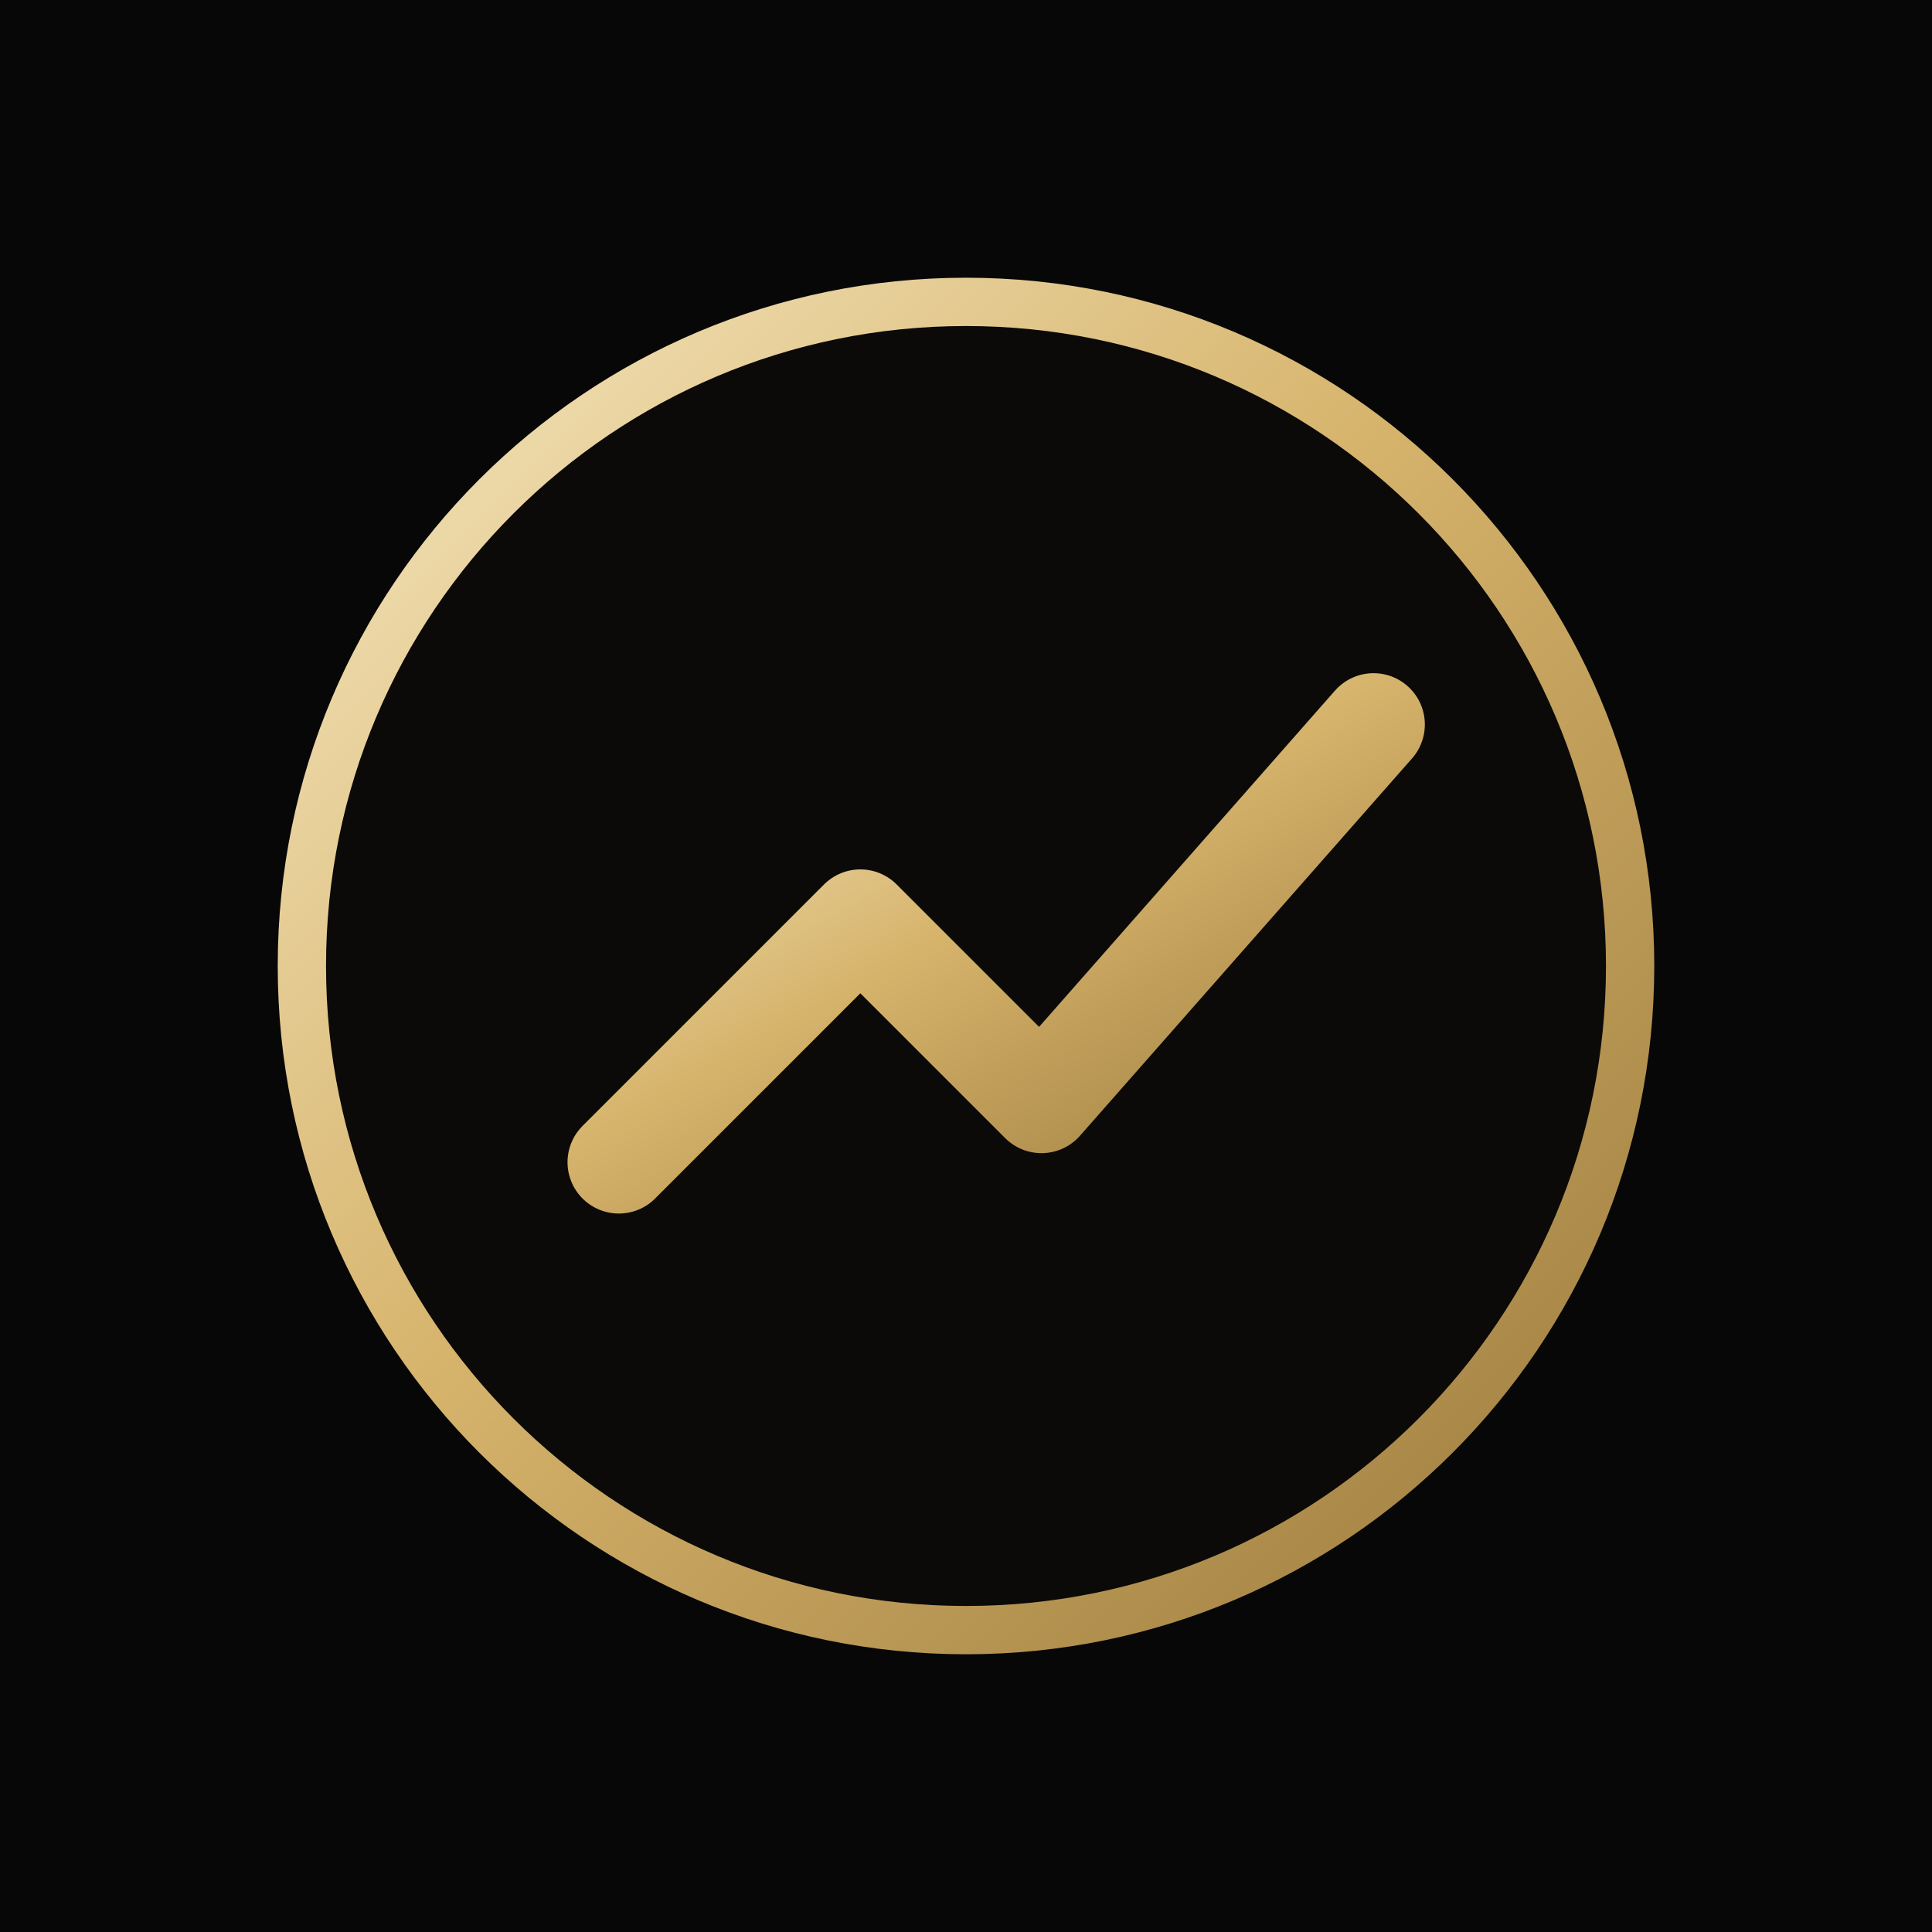
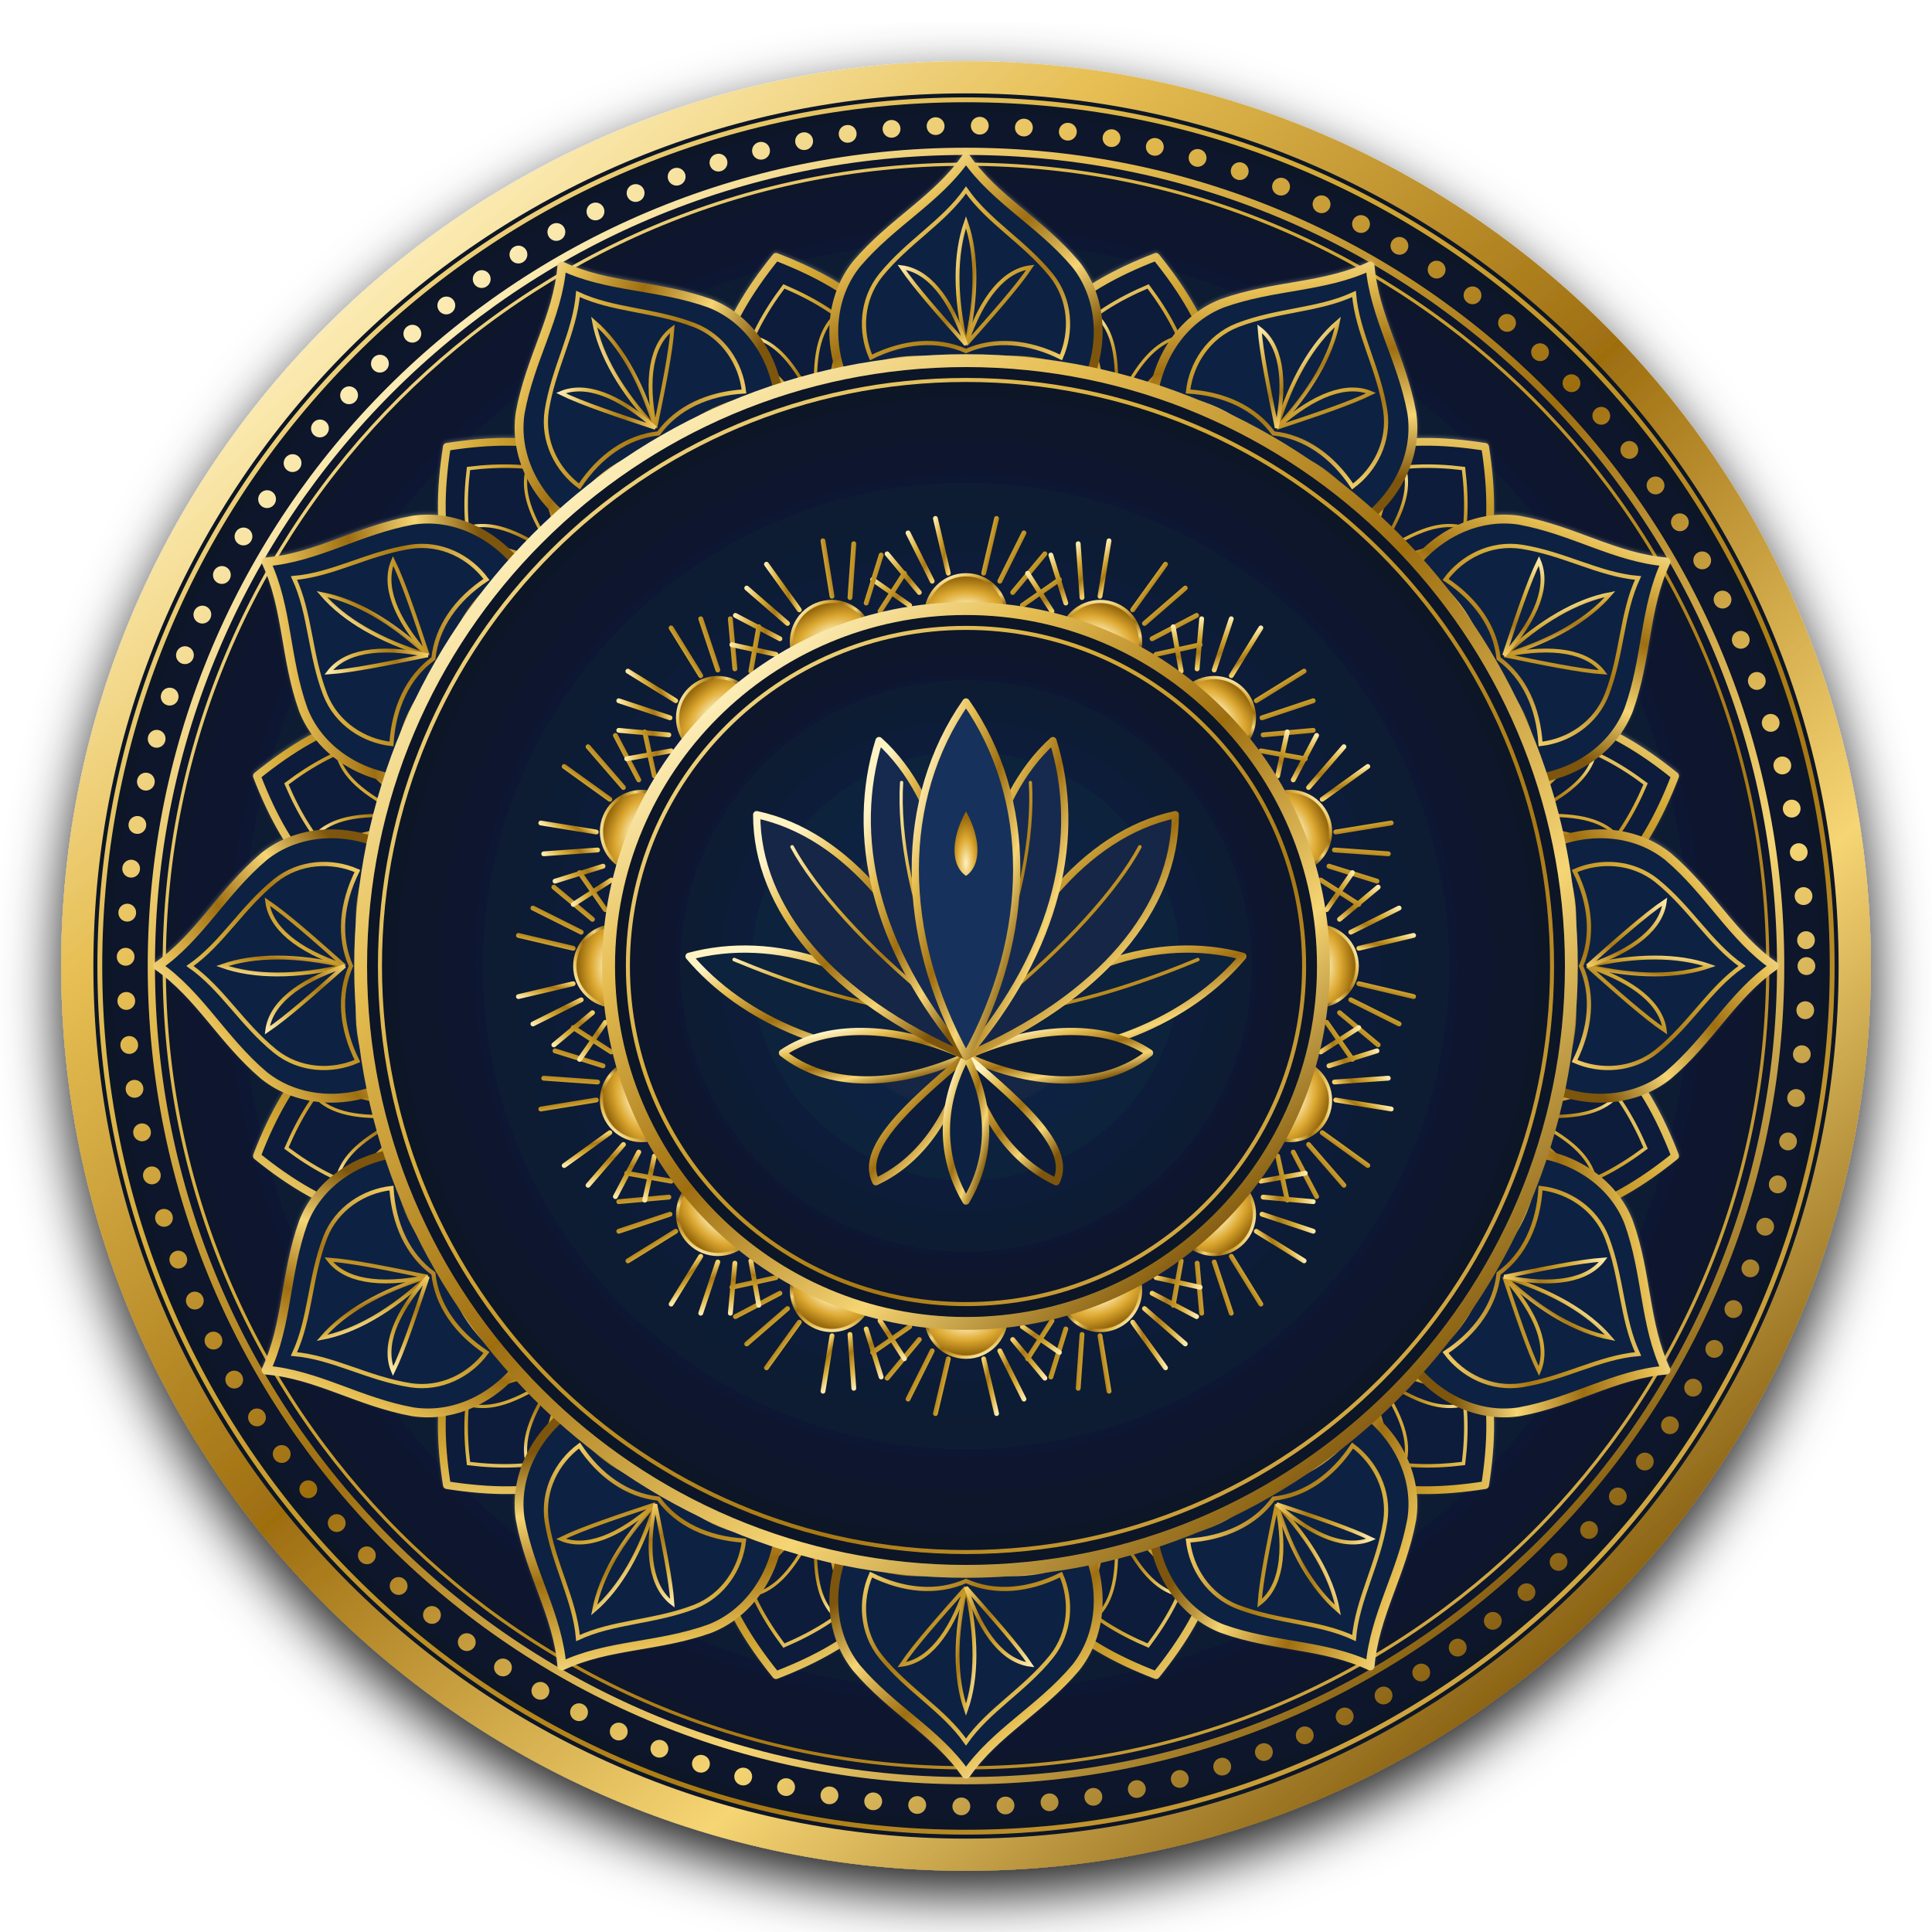
- <svg xmlns="http://www.w3.org/2000/svg" viewBox="0 0 64 64">
+ <svg xmlns="http://www.w3.org/2000/svg" viewBox="0 0 1200 1200" width="1200" height="1200">
  <defs>
-     <linearGradient id="g" x1="0" y1="0" x2="1" y2="1">
-       <stop offset="0" stop-color="#f6e7c1" />
-       <stop offset=".45" stop-color="#d6b46c" />
-       <stop offset="1" stop-color="#9c7a3c" />
+     <linearGradient id="goldBevel" x1="15%" y1="10%" x2="85%" y2="90%">
+       <stop offset="0%" stop-color="#FFF3C4" />
+       <stop offset="20%" stop-color="#E6BE53" />
+       <stop offset="48%" stop-color="#9E6E10" />
+       <stop offset="75%" stop-color="#F6D574" />
+       <stop offset="100%" stop-color="#7D5408" />
    </linearGradient>
+     <linearGradient id="goldWire" x1="0%" y1="0%" x2="100%" y2="100%">
+       <stop offset="0%" stop-color="#FDE9A8" />
+       <stop offset="35%" stop-color="#D7AC38" />
+       <stop offset="68%" stop-color="#A87814" />
+       <stop offset="100%" stop-color="#F4CF67" />
+     </linearGradient>
+     <radialGradient id="goldSunFill" cx="50%" cy="80%" r="70%">
+       <stop offset="0%" stop-color="#FFF2BF" />
+       <stop offset="55%" stop-color="#DDA932" />
+       <stop offset="100%" stop-color="#9A6B0D" />
+     </radialGradient>
+     <radialGradient id="navyDeep" cx="50%" cy="50%" r="55%">
+       <stop offset="0%" stop-color="#172F54" />
+       <stop offset="60%" stop-color="#0E1E38" />
+       <stop offset="100%" stop-color="#071020" />
+     </radialGradient>
+     <radialGradient id="bgVignette" cx="50%" cy="50%" r="65%">
+       <stop offset="0%" stop-color="#141A24" />
+       <stop offset="100%" stop-color="#06080C" />
+     </radialGradient>
+     <filter id="goldEmboss" x="-15%" y="-15%" width="130%" height="130%">
+       <feDropShadow dx="0" dy="4" stdDeviation="4" flood-color="#02050B" flood-opacity="0.8" />
+       <feDropShadow dx="0" dy="-1" stdDeviation="1" flood-color="#FFF5CC" flood-opacity="0.25" />
+     </filter>
+     <filter id="outerRingShadow" x="-20%" y="-20%" width="140%" height="140%">
+       <feDropShadow dx="0" dy="14" stdDeviation="18" flood-color="#000000" flood-opacity="0.9" />
+     </filter>
+     <g id="mandalaLayer3">
+       <path d="M 600 185                C 635 215, 658 245, 650 285                C 625 275, 612 275, 600 282                C 588 275, 575 275, 550 285                C 542 245, 565 215, 600 185 Z" fill="#0B182E" stroke="url(#goldWire)" stroke-width="4.2" stroke-linejoin="round" />
+       <path d="M 600 202 C 622 224, 636 246, 630 272 C 616 266, 607 266, 600 271 C 593 266, 584 266, 570 272 C 564 246, 578 224, 600 202 Z" fill="none" stroke="url(#goldWire)" stroke-width="2" />
+     </g>
+     <g id="mandalaLayer2">
+       <path d="M 600 144                C 644 176, 672 214, 662 264                C 636 250, 616 248, 600 256                C 584 248, 564 250, 538 264                C 528 214, 556 176, 600 144 Z" fill="#0E1F3A" stroke="url(#goldWire)" stroke-width="4.8" stroke-linejoin="round" />
+       <path d="M 600 163                C 632 188, 652 218, 644 250                C 625 241, 611 240, 600 245                C 589 240, 575 241, 556 250                C 548 218, 568 188, 600 163 Z" fill="none" stroke="url(#goldWire)" stroke-width="2.2" />
+       <path d="M 600 242 L 600 182" fill="none" stroke="url(#goldWire)" stroke-width="2.2" stroke-linecap="round" />
+       <path d="M 600 242 C 618 222, 626 204, 624 190 C 612 198, 605 214, 600 242 Z" fill="none" stroke="url(#goldWire)" stroke-width="2" />
+       <path d="M 600 242 C 582 222, 574 204, 576 190 C 588 198, 595 214, 600 242 Z" fill="none" stroke="url(#goldWire)" stroke-width="2" />
+     </g>
+     <g id="mandalaLayer1">
+       <path d="M 600 98                C 618 124, 646 138, 668 164                C 684 184, 686 212, 676 236                C 650 222, 622 220, 600 230                C 578 220, 550 222, 524 236                C 514 212, 516 184, 532 164                C 554 138, 582 124, 600 98 Z" fill="#102342" stroke="url(#goldBevel)" stroke-width="5.5" stroke-linejoin="round" />
+       <path d="M 600 118                C 614 138, 636 150, 653 171                C 665 186, 666 206, 659 222                C 639 212, 618 210, 600 218                C 582 210, 561 212, 541 222                C 534 206, 535 186, 547 171                C 564 150, 586 138, 600 118 Z" fill="none" stroke="url(#goldWire)" stroke-width="2.6" />
+       <path d="M 600 214 C 593 184, 593 158, 600 138 C 607 158, 607 184, 600 214 Z" fill="none" stroke="url(#goldWire)" stroke-width="2.4" />
+       <path d="M 600 214 C 616 196, 632 178, 640 166 C 624 168, 610 184, 600 214 Z" fill="none" stroke="url(#goldWire)" stroke-width="2.4" />
+       <path d="M 600 214 C 584 196, 568 178, 560 166 C 576 168, 590 184, 600 214 Z" fill="none" stroke="url(#goldWire)" stroke-width="2.4" />
+     </g>
+     <g id="sunModule">
+       <g stroke="url(#goldWire)" stroke-width="3" stroke-linecap="round">
+         <line x1="600" y1="354" x2="600" y2="318" />
+         <line x1="589" y1="356" x2="581" y2="322" />
+         <line x1="611" y1="356" x2="619" y2="322" />
+         <line x1="579" y1="361" x2="564" y2="331" />
+         <line x1="621" y1="361" x2="636" y2="331" />
+         <line x1="571" y1="368" x2="551" y2="344" />
+         <line x1="629" y1="368" x2="649" y2="344" />
+         <line x1="565" y1="376" x2="542" y2="360" />
+         <line x1="635" y1="376" x2="658" y2="360" />
+       </g>
+       <path d="M 575 382 A 25 25 0 0 1 625 382 Z" fill="url(#goldSunFill)" stroke="url(#goldBevel)" stroke-width="2" />
+     </g>
  </defs>
-   <rect width="64" height="64" fill="#070708" />
-   <circle cx="32" cy="32" r="22" fill="#0b0a09" stroke="url(#g)" stroke-width="1.6" />
-   <path d="M20.5 38.5l8-8 6 6 11-12.5" stroke="url(#g)" stroke-width="3.4" fill="none" stroke-linecap="round" stroke-linejoin="round" />
+   <g filter="url(#outerRingShadow)">
+     <circle cx="600" cy="600" r="552" fill="url(#navyDeep)" stroke="url(#goldBevel)" stroke-width="20" />
+     <circle cx="600" cy="600" r="538" fill="none" stroke="url(#goldWire)" stroke-width="3" />
+     <circle cx="600" cy="600" r="522" fill="none" stroke="url(#goldBevel)" stroke-width="11" stroke-dasharray="0.1 27.33" stroke-linecap="round" />
+     <circle cx="600" cy="600" r="506" fill="none" stroke="url(#goldBevel)" stroke-width="4.5" />
+     <circle cx="600" cy="600" r="498" fill="none" stroke="url(#goldWire)" stroke-width="2" />
+   </g>
+   <g filter="url(#goldEmboss)">
+     <g id="ringLayer3">
+       <use href="#mandalaLayer3" transform="rotate(7.5 600 600)" />
+       <use href="#mandalaLayer3" transform="rotate(22.5 600 600)" />
+       <use href="#mandalaLayer3" transform="rotate(37.5 600 600)" />
+       <use href="#mandalaLayer3" transform="rotate(52.5 600 600)" />
+       <use href="#mandalaLayer3" transform="rotate(67.5 600 600)" />
+       <use href="#mandalaLayer3" transform="rotate(82.5 600 600)" />
+       <use href="#mandalaLayer3" transform="rotate(97.5 600 600)" />
+       <use href="#mandalaLayer3" transform="rotate(112.5 600 600)" />
+       <use href="#mandalaLayer3" transform="rotate(127.5 600 600)" />
+       <use href="#mandalaLayer3" transform="rotate(142.5 600 600)" />
+       <use href="#mandalaLayer3" transform="rotate(157.5 600 600)" />
+       <use href="#mandalaLayer3" transform="rotate(172.5 600 600)" />
+       <use href="#mandalaLayer3" transform="rotate(187.5 600 600)" />
+       <use href="#mandalaLayer3" transform="rotate(202.5 600 600)" />
+       <use href="#mandalaLayer3" transform="rotate(217.5 600 600)" />
+       <use href="#mandalaLayer3" transform="rotate(232.5 600 600)" />
+       <use href="#mandalaLayer3" transform="rotate(247.5 600 600)" />
+       <use href="#mandalaLayer3" transform="rotate(262.5 600 600)" />
+       <use href="#mandalaLayer3" transform="rotate(277.5 600 600)" />
+       <use href="#mandalaLayer3" transform="rotate(292.5 600 600)" />
+       <use href="#mandalaLayer3" transform="rotate(307.5 600 600)" />
+       <use href="#mandalaLayer3" transform="rotate(322.5 600 600)" />
+       <use href="#mandalaLayer3" transform="rotate(337.5 600 600)" />
+       <use href="#mandalaLayer3" transform="rotate(352.5 600 600)" />
+     </g>
+     <g id="ringLayer2">
+       <use href="#mandalaLayer2" transform="rotate(15 600 600)" />
+       <use href="#mandalaLayer2" transform="rotate(45 600 600)" />
+       <use href="#mandalaLayer2" transform="rotate(75 600 600)" />
+       <use href="#mandalaLayer2" transform="rotate(105 600 600)" />
+       <use href="#mandalaLayer2" transform="rotate(135 600 600)" />
+       <use href="#mandalaLayer2" transform="rotate(165 600 600)" />
+       <use href="#mandalaLayer2" transform="rotate(195 600 600)" />
+       <use href="#mandalaLayer2" transform="rotate(225 600 600)" />
+       <use href="#mandalaLayer2" transform="rotate(255 600 600)" />
+       <use href="#mandalaLayer2" transform="rotate(285 600 600)" />
+       <use href="#mandalaLayer2" transform="rotate(315 600 600)" />
+       <use href="#mandalaLayer2" transform="rotate(345 600 600)" />
+     </g>
+     <g id="ringLayer1">
+       <use href="#mandalaLayer1" transform="rotate(0 600 600)" />
+       <use href="#mandalaLayer1" transform="rotate(30 600 600)" />
+       <use href="#mandalaLayer1" transform="rotate(60 600 600)" />
+       <use href="#mandalaLayer1" transform="rotate(90 600 600)" />
+       <use href="#mandalaLayer1" transform="rotate(120 600 600)" />
+       <use href="#mandalaLayer1" transform="rotate(150 600 600)" />
+       <use href="#mandalaLayer1" transform="rotate(180 600 600)" />
+       <use href="#mandalaLayer1" transform="rotate(210 600 600)" />
+       <use href="#mandalaLayer1" transform="rotate(240 600 600)" />
+       <use href="#mandalaLayer1" transform="rotate(270 600 600)" />
+       <use href="#mandalaLayer1" transform="rotate(300 600 600)" />
+       <use href="#mandalaLayer1" transform="rotate(330 600 600)" />
+     </g>
+     <circle cx="600" cy="600" r="376" fill="url(#navyDeep)" stroke="url(#goldBevel)" stroke-width="8" />
+     <circle cx="600" cy="600" r="364" fill="none" stroke="url(#goldWire)" stroke-width="2.5" />
+     <g id="sunRing16">
+       <use href="#sunModule" transform="rotate(0 600 600)" />
+       <use href="#sunModule" transform="rotate(22.5 600 600)" />
+       <use href="#sunModule" transform="rotate(45 600 600)" />
+       <use href="#sunModule" transform="rotate(67.5 600 600)" />
+       <use href="#sunModule" transform="rotate(90 600 600)" />
+       <use href="#sunModule" transform="rotate(112.5 600 600)" />
+       <use href="#sunModule" transform="rotate(135 600 600)" />
+       <use href="#sunModule" transform="rotate(157.5 600 600)" />
+       <use href="#sunModule" transform="rotate(180 600 600)" />
+       <use href="#sunModule" transform="rotate(202.5 600 600)" />
+       <use href="#sunModule" transform="rotate(225 600 600)" />
+       <use href="#sunModule" transform="rotate(247.5 600 600)" />
+       <use href="#sunModule" transform="rotate(270 600 600)" />
+       <use href="#sunModule" transform="rotate(292.5 600 600)" />
+       <use href="#sunModule" transform="rotate(315 600 600)" />
+       <use href="#sunModule" transform="rotate(337.5 600 600)" />
+     </g>
+     <circle cx="600" cy="600" r="222" fill="url(#navyDeep)" stroke="url(#goldBevel)" stroke-width="8" />
+     <circle cx="600" cy="600" r="210" fill="none" stroke="url(#goldWire)" stroke-width="2.5" />
+     <g id="masterLotus" stroke="url(#goldBevel)" stroke-width="4.5" stroke-linejoin="round" stroke-linecap="round">
+       <path d="M 600 656 C 520 662, 460 632, 428 594 C 480 580, 542 598, 600 656 Z" fill="#0F203C" />
+       <path d="M 600 656 C 680 662, 740 632, 772 594 C 720 580, 658 598, 600 656 Z" fill="#0F203C" />
+       <path d="M 578 630 C 528 624, 485 608, 456 596" fill="none" stroke="url(#goldWire)" stroke-width="2.2" />
+       <path d="M 622 630 C 672 624, 715 608, 744 596" fill="none" stroke="url(#goldWire)" stroke-width="2.2" />
+       <path d="M 600 656 C 556 676, 514 676, 486 654 C 516 634, 560 638, 600 656 Z" fill="#0C1A32" />
+       <path d="M 600 656 C 644 676, 686 676, 714 654 C 684 634, 640 638, 600 656 Z" fill="#0C1A32" />
+       <path d="M 600 656 C 562 688, 534 714, 544 734 C 574 720, 592 690, 600 656 Z" fill="#0E1E38" />
+       <path d="M 600 656 C 638 688, 666 714, 656 734 C 626 720, 608 690, 600 656 Z" fill="#0E1E38" />
+       <path d="M 600 656 C 580 694, 588 726, 600 746 C 612 726, 620 694, 600 656 Z" fill="#112442" />
+       <line x1="600" y1="666" x2="600" y2="722" stroke="url(#goldWire)" stroke-width="2" />
+       <path d="M 600 656 C 516 620, 470 564, 470 506 C 526 518, 572 574, 600 656 Z" fill="#122646" />
+       <path d="M 600 656 C 684 620, 730 564, 730 506 C 674 518, 628 574, 600 656 Z" fill="#122646" />
+       <path d="M 580 622 C 538 588, 506 552, 492 526" fill="none" stroke="url(#goldWire)" stroke-width="2.2" />
+       <path d="M 620 622 C 662 588, 694 552, 708 526" fill="none" stroke="url(#goldWire)" stroke-width="2.2" />
+       <path d="M 600 656 C 542 588, 528 518, 546 460 C 586 496, 600 566, 600 656 Z" fill="#152C50" />
+       <path d="M 600 656 C 658 588, 672 518, 654 460 C 614 496, 600 566, 600 656 Z" fill="#152C50" />
+       <path d="M 588 614 C 566 566, 558 518, 560 486" fill="none" stroke="url(#goldWire)" stroke-width="2" />
+       <path d="M 612 614 C 634 566, 642 518, 640 486" fill="none" stroke="url(#goldWire)" stroke-width="2" />
+       <path d="M 600 656 C 558 580, 558 496, 600 436 C 642 496, 642 580, 600 656 Z" fill="#18325B" />
+       <line x1="600" y1="646" x2="600" y2="544" stroke="url(#goldWire)" stroke-width="3.2" />
+       <path d="M 600 504 C 590 522, 591 538, 600 544 C 609 538, 610 522, 600 504 Z" fill="url(#goldSunFill)" stroke="none" />
+     </g>
+   </g>
</svg>
